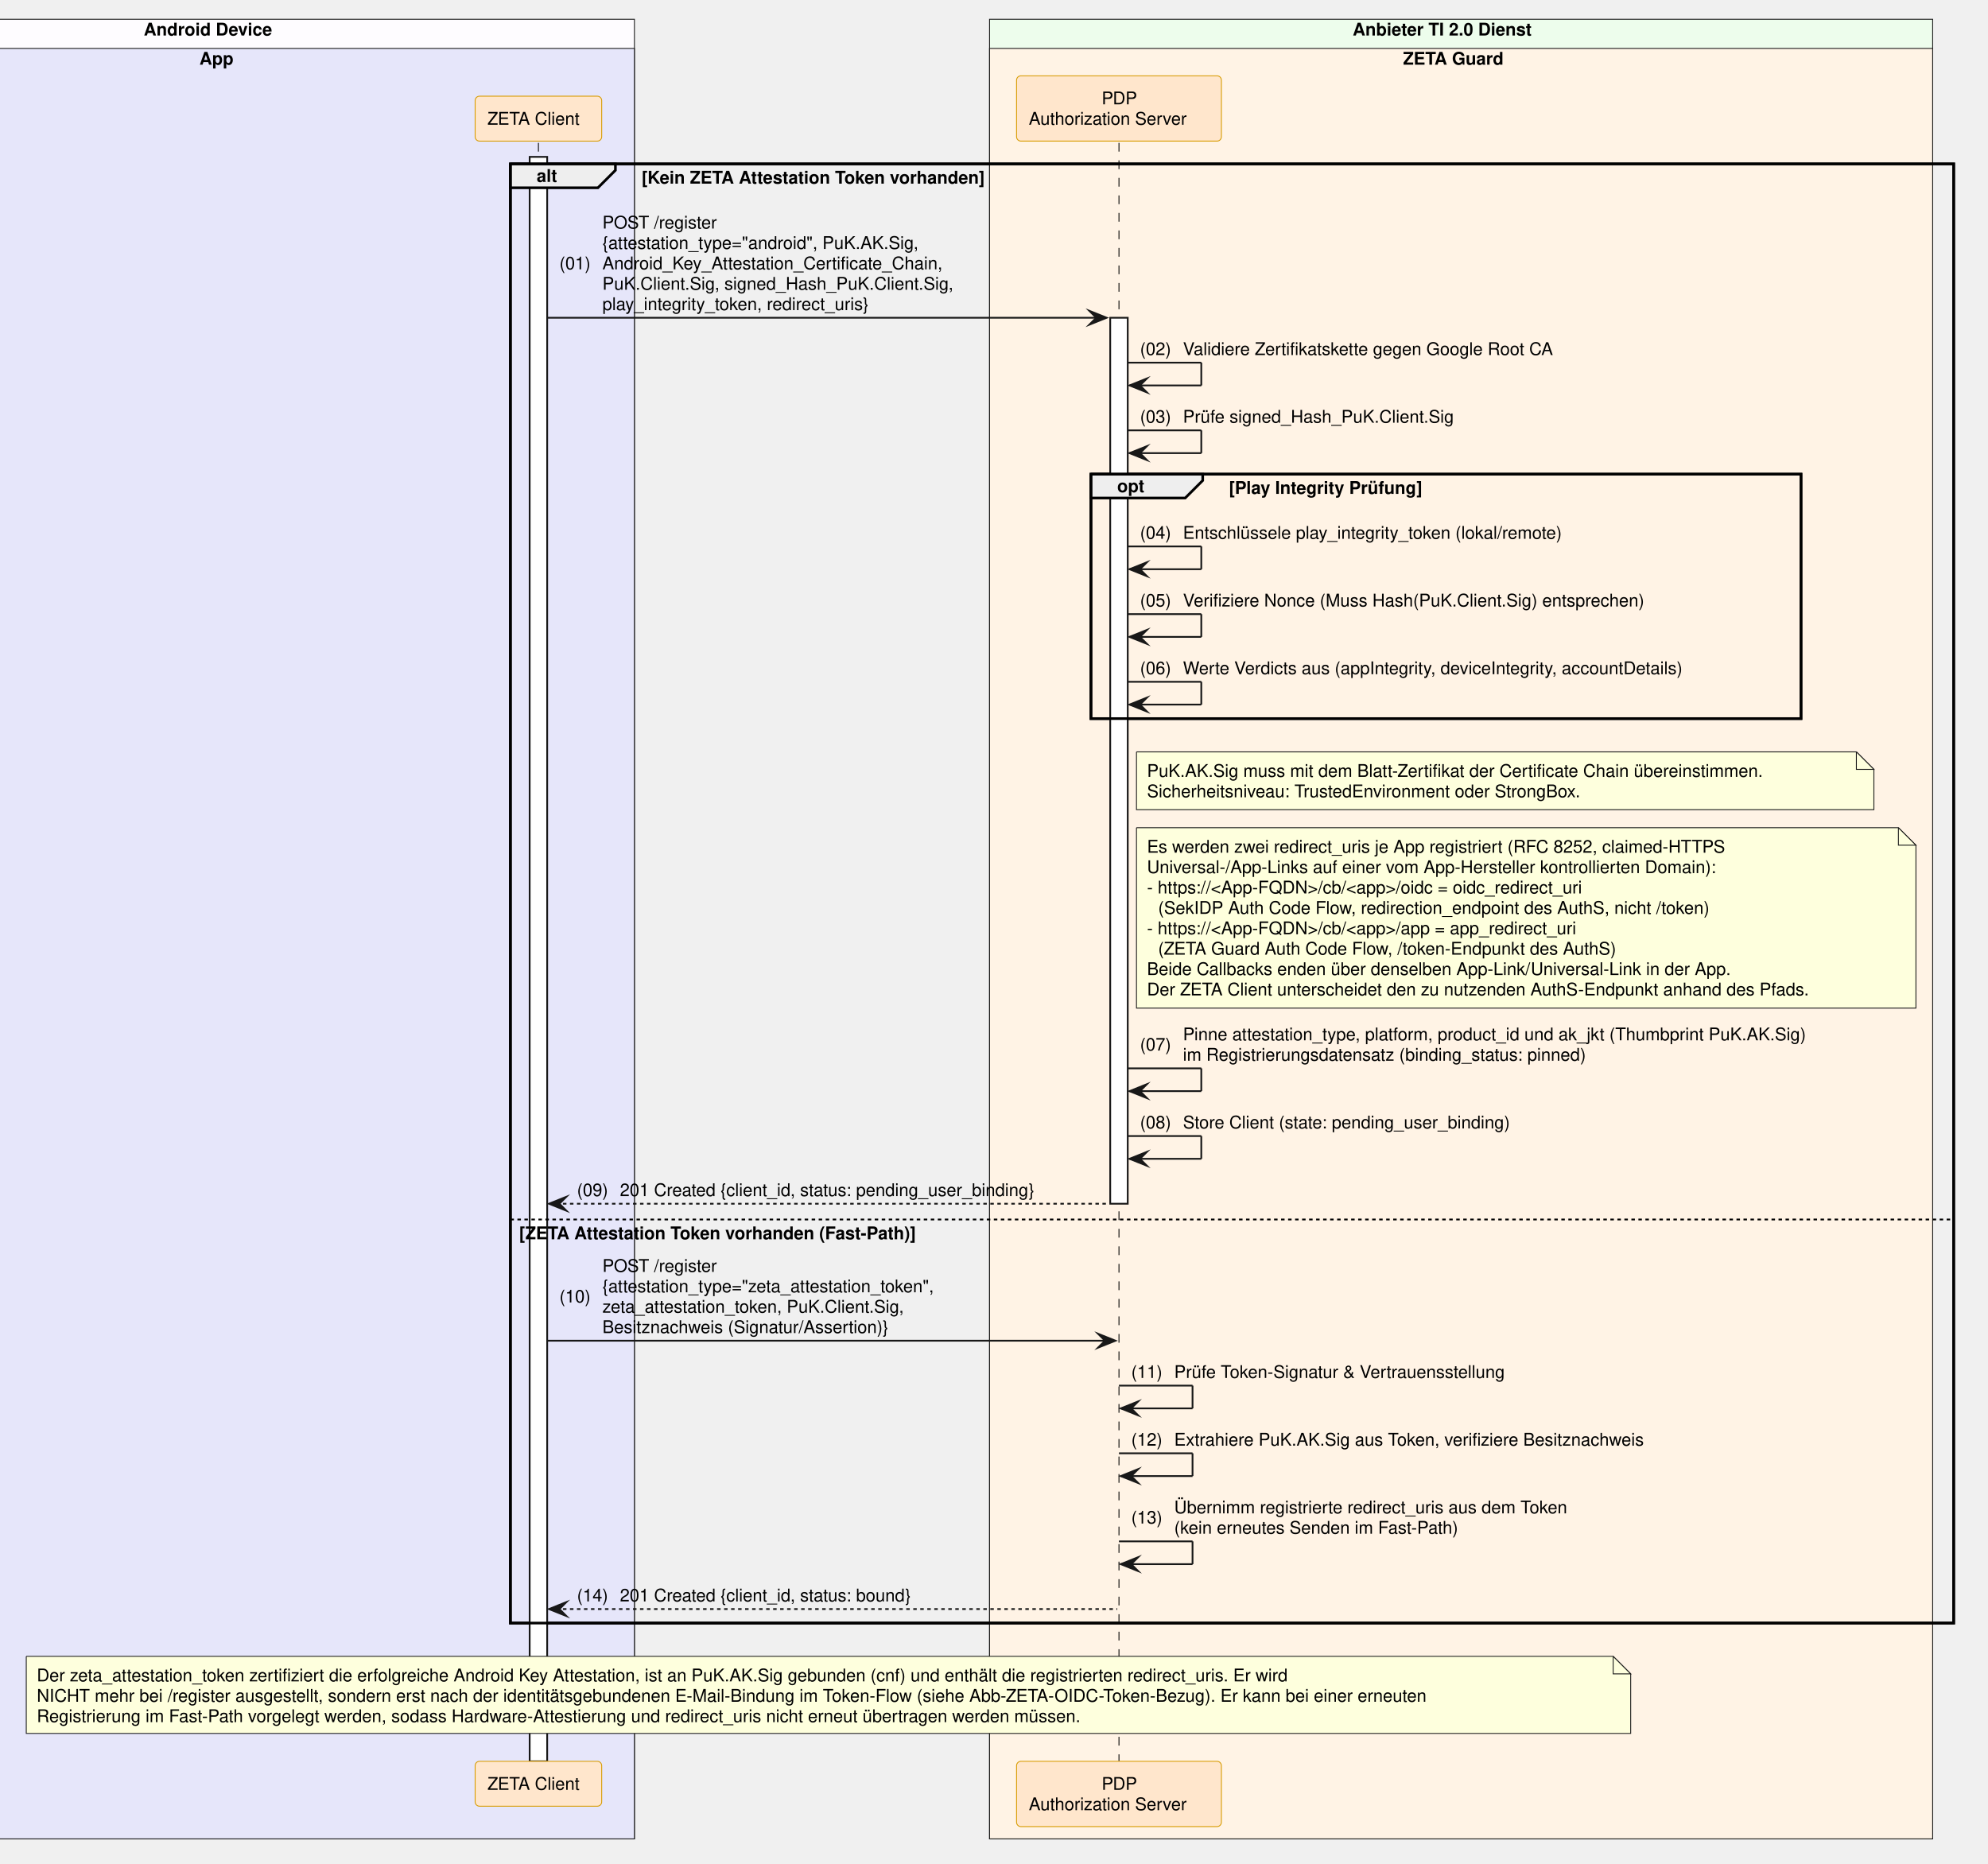
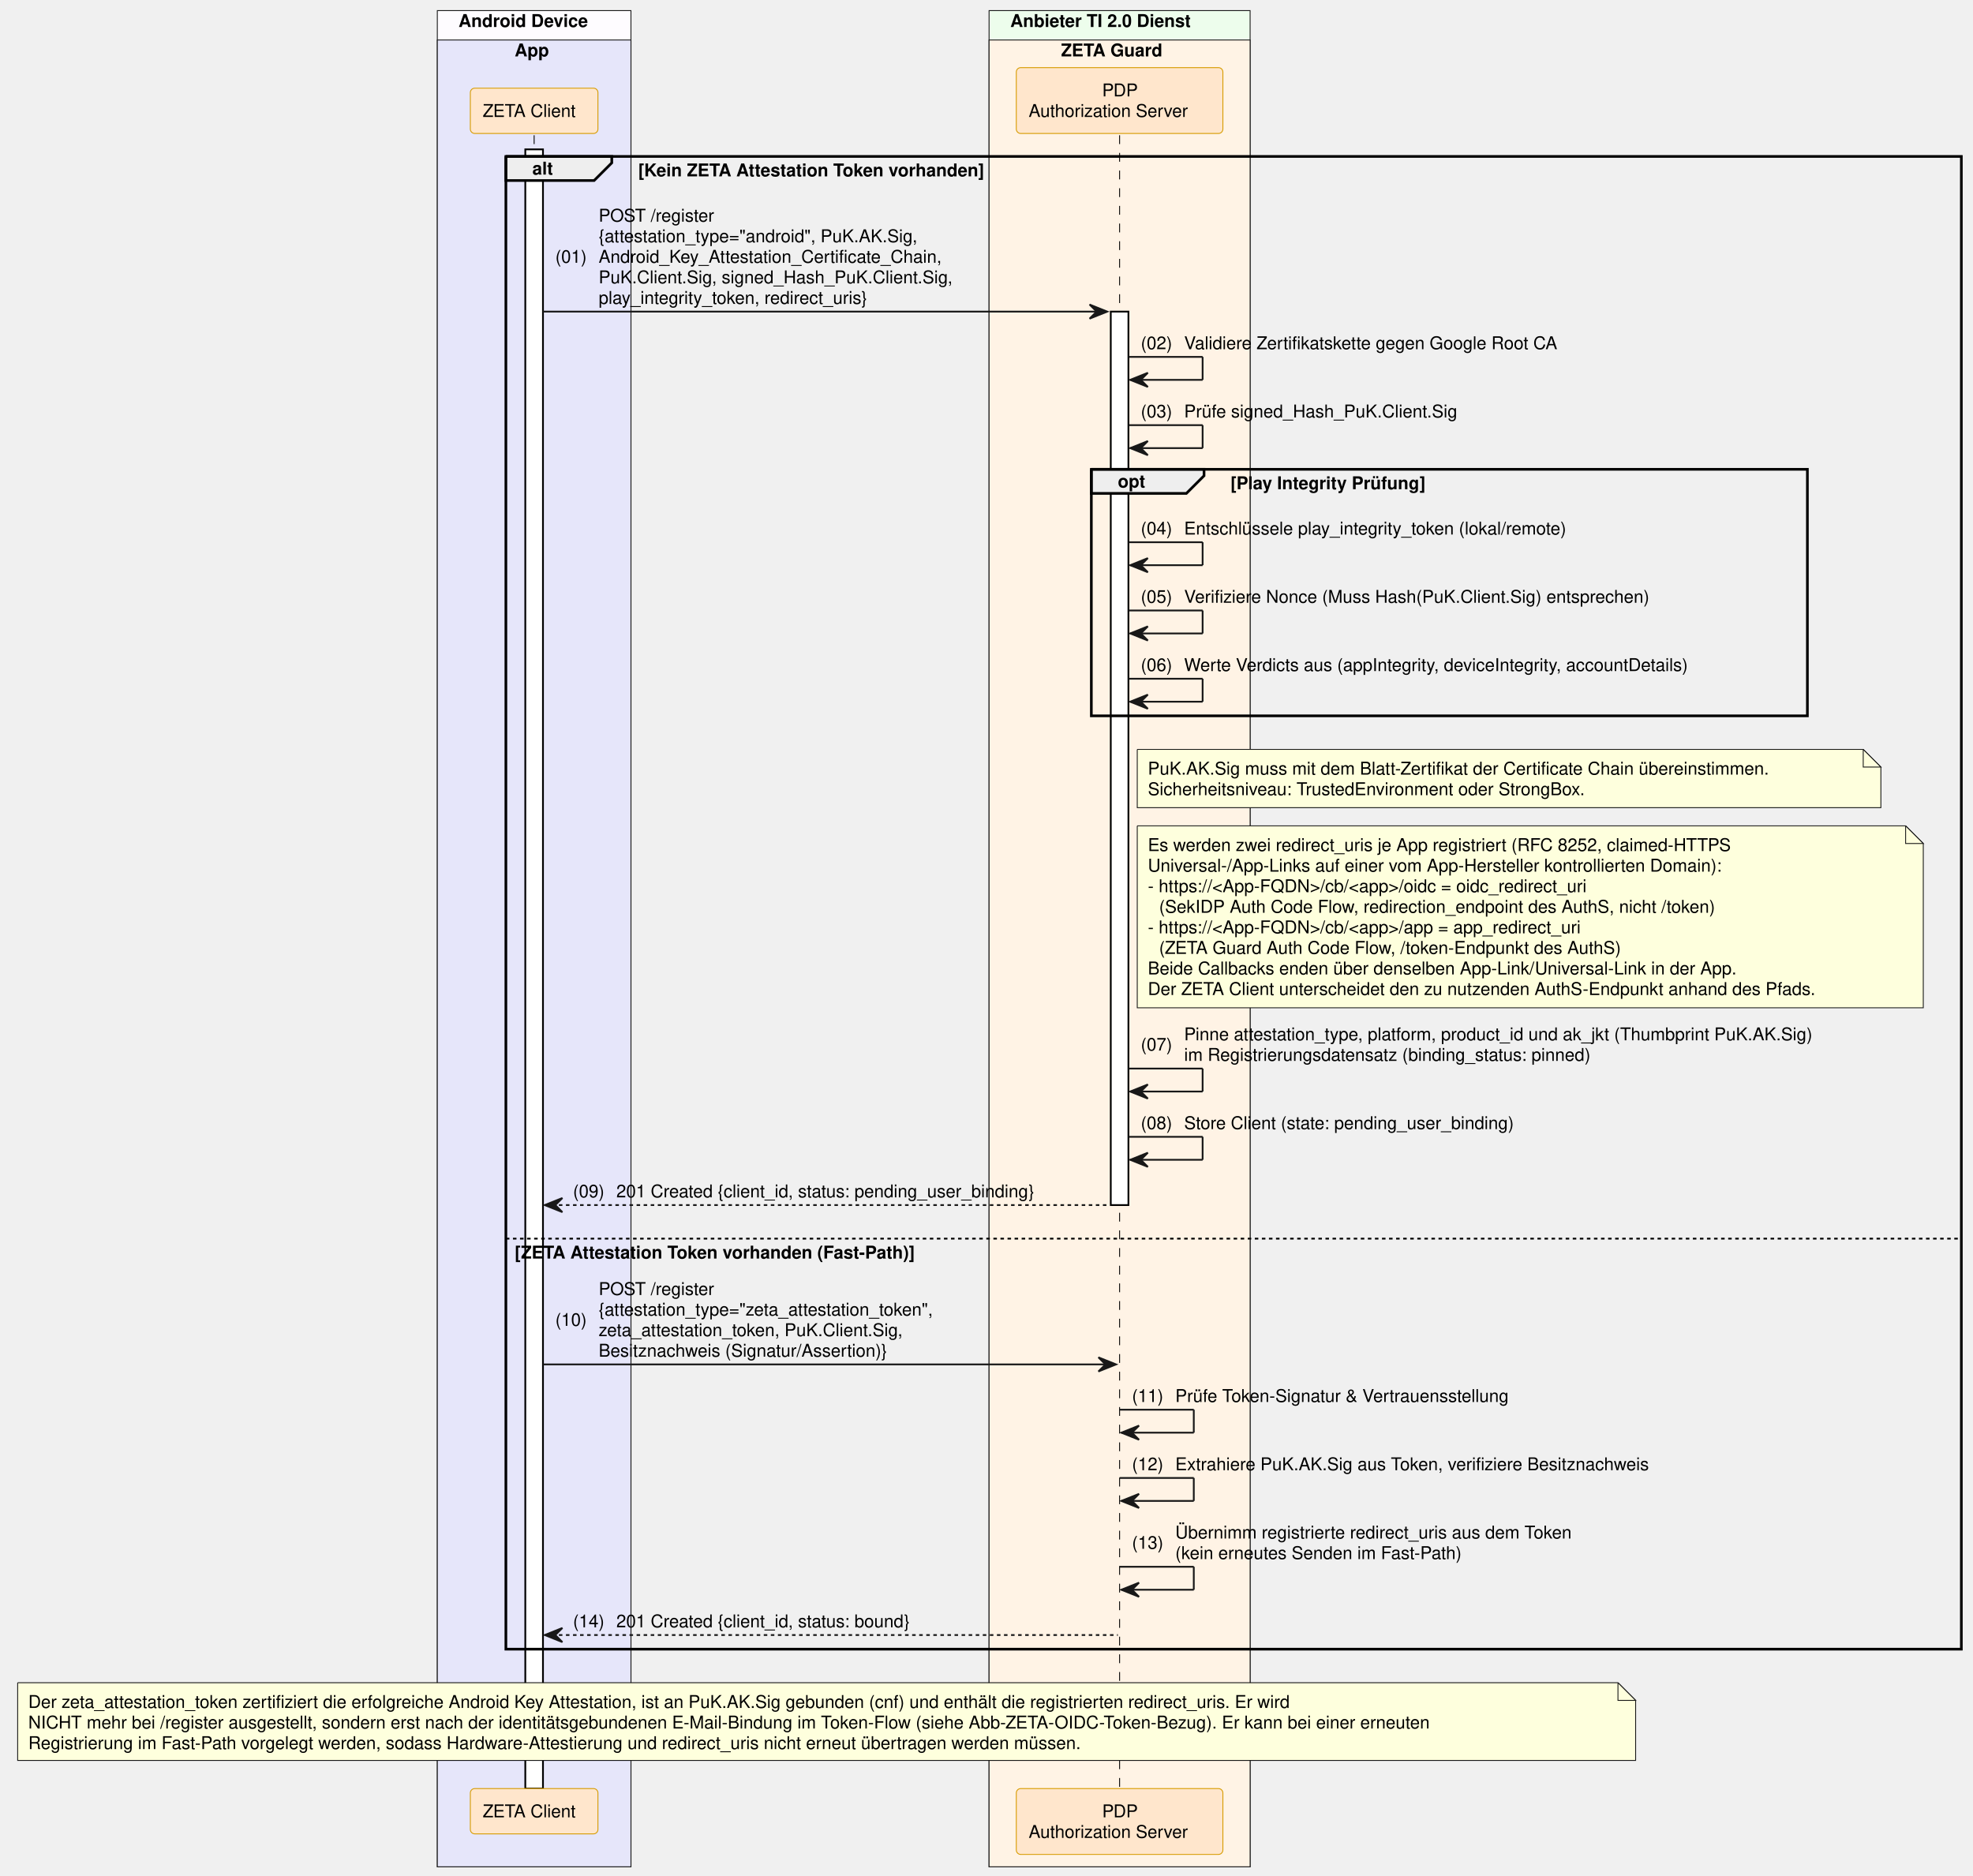
- <svg xmlns="http://www.w3.org/2000/svg" version="1.1" data-diagram-type="SEQUENCE" style="width:1135px;height:1064px;background:#FFFFFF;" width="1135px" height="1064px" viewBox="0 0 1135 1064" zoomAndPan="magnify" preserveAspectRatio="none" contentStyleType="text/css">
+ <svg xmlns="http://www.w3.org/2000/svg" contentStyleType="text/css" data-diagram-type="SEQUENCE" height="1062px" preserveAspectRatio="none" style="width:1117px;height:1062px;background:#FFFFFF;" version="1.1" viewBox="0 0 1117 1062" width="1117px" zoomAndPan="magnify">
  <defs />
-   <g font-family="sans-serif">
-     <rect x="-112.427" y="11" width="474.638" height="1038.828" fill="#FEFCFF" style="stroke:#181818;stroke-width:0.5;" />
-     <text x="82.079" y="20.282" fill="#000" font-size="10" font-weight="700" font-family="Helvetica">Android Device</text>
-     <rect x="-112.427" y="27.641" width="474.638" height="1022.188" fill="#E6E6FA" style="stroke:#181818;stroke-width:0.5;" />
-     <text x="113.864" y="36.923" fill="#000" font-size="10" font-weight="700" font-family="Helvetica">App</text>
-     <rect x="564.958" y="11" width="538.443" height="1038.828" fill="#EDFDEC" style="stroke:#181818;stroke-width:0.5;" />
-     <text x="772.288" y="20.282" fill="#000" font-size="10" font-weight="700" font-family="Helvetica">Anbieter TI 2.0 Dienst</text>
-     <rect x="564.958" y="27.641" width="538.443" height="1022.188" fill="#FFF3E5" style="stroke:#181818;stroke-width:0.5;" />
-     <text x="801.035" y="36.923" fill="#000" font-size="10" font-weight="700" font-family="Helvetica">ZETA Guard</text>
-     <rect x="291.398" y="93.563" width="824.003" height="833.063" fill="none" style="stroke:#000;stroke-width:1.5;" />
-     <rect x="622.851" y="270.688" width="405.391" height="139.563" fill="none" style="stroke:#000;stroke-width:1.5;" />
+   <g>
+     <rect fill="#FEFCFF" height="1050.828" style="stroke:#181818;stroke-width:0.5;" width="109.625" x="247.586" y="6" />
+     <text fill="#000000" font-family="Helvetica" font-size="10" font-weight="bold" x="259.586" y="15.282">Android Device</text>
+     <rect fill="#E6E6FA" height="1034.188" style="stroke:#181818;stroke-width:0.5;" width="109.625" x="247.586" y="22.641" />
+     <text fill="#000000" font-family="Helvetica" font-size="10" font-weight="bold" x="291.371" y="31.923">App</text>
+     <rect fill="#EDFDEC" height="1050.828" style="stroke:#181818;stroke-width:0.5;" width="147.784" x="559.958" y="6" />
+     <text fill="#000000" font-family="Helvetica" font-size="10" font-weight="bold" x="571.958" y="15.282">Anbieter TI 2.0 Dienst</text>
+     <rect fill="#FFF3E5" height="1034.188" style="stroke:#181818;stroke-width:0.5;" width="147.784" x="559.958" y="22.641" />
+     <text fill="#000000" font-family="Helvetica" font-size="10" font-weight="bold" x="600.706" y="31.923">ZETA Guard</text>
    <g>
-       <rect x="303.898" y="81.563" width="8" height="923.984" fill="#000" fill-opacity="0" />
-       <line x1="307.398" y1="81.563" x2="307.398" y2="1005.547" style="stroke:#000;stroke-width:0.5;stroke-dasharray:5,5;" />
+       <rect fill="#000000" fill-opacity="0" height="935.984" width="8" x="298.898" y="76.562" />
+       <line style="stroke:#000000;stroke-width:0.5;stroke-dasharray:5.0,5.0;" x1="302.398" x2="302.398" y1="76.562" y2="1012.547" />
    </g>
    <g>
-       <rect x="302.398" y="89.563" width="10" height="915.984" fill="#FFF" style="stroke:#181818;stroke-width:1;" />
+       <rect fill="#FFFFFF" height="927.984" style="stroke:#000000;stroke-width:1;" width="10" x="297.398" y="84.562" />
    </g>
    <g>
-       <rect x="635.351" y="81.563" width="8" height="923.984" fill="#000" fill-opacity="0" />
-       <line x1="638.851" y1="81.563" x2="638.851" y2="1005.547" style="stroke:#000;stroke-width:0.5;stroke-dasharray:5,5;" />
+       <rect fill="#000000" fill-opacity="0" height="935.984" width="8" x="630.351" y="76.562" />
+       <line style="stroke:#000000;stroke-width:0.5;stroke-dasharray:5.0,5.0;" x1="633.851" x2="633.851" y1="76.562" y2="1012.547" />
    </g>
    <g>
-       <rect x="633.851" y="181.406" width="10" height="505.813" fill="#FFF" style="stroke:#181818;stroke-width:1;" />
+       <rect fill="#FFFFFF" height="505.812" style="stroke:#000000;stroke-width:1;" width="10" x="628.851" y="176.406" />
    </g>
-     <rect x="271.275" y="54.922" width="72.247" height="25.641" fill="#FFE6CC" style="stroke:#D79B00;stroke-width:0.5;" rx="2.5" ry="2.5" />
-     <text x="278.275" y="71.204" fill="#000" font-size="10" font-family="Helvetica">ZETA Client</text>
-     <rect x="580.376" y="43.281" width="116.949" height="37.281" fill="#FFE6CC" style="stroke:#D79B00;stroke-width:0.5;" rx="2.5" ry="2.5" />
-     <text x="628.97" y="59.563" fill="#000" font-size="10" font-family="Helvetica">PDP</text>
-     <text x="587.376" y="71.204" fill="#000" font-size="10" font-family="Helvetica">Authorization Server</text>
-     <rect x="271.275" y="1005.547" width="72.247" height="25.641" fill="#FFE6CC" style="stroke:#D79B00;stroke-width:0.5;" rx="2.5" ry="2.5" />
-     <text x="278.275" y="1021.829" fill="#000" font-size="10" font-family="Helvetica">ZETA Client</text>
-     <rect x="580.376" y="1005.547" width="116.949" height="37.281" fill="#FFE6CC" style="stroke:#D79B00;stroke-width:0.5;" rx="2.5" ry="2.5" />
-     <text x="628.97" y="1021.829" fill="#000" font-size="10" font-family="Helvetica">PDP</text>
-     <text x="587.376" y="1033.47" fill="#000" font-size="10" font-family="Helvetica">Authorization Server</text>
-     <path d="M291.398,93.563 L351.354,93.563 L351.354,97.203 L341.354,107.203 L291.398,107.203 L291.398,93.563" style="stroke:#000;stroke-width:1.5;" fill="#EEE" />
-     <rect x="291.398" y="93.563" width="824.003" height="833.063" fill="none" style="stroke:#000;stroke-width:1.5;" />
-     <text x="306.398" y="103.845" fill="#000" font-size="10" font-weight="700" font-family="Helvetica">alt</text>
-     <text x="366.354" y="104.845" fill="#000" font-size="10" font-weight="700" font-family="Helvetica">[Kein ZETA Attestation Token vorhanden]</text>
-     <polygon points="621.851,177.406,631.851,181.406,621.851,185.406,625.851,181.406" fill="#181818" style="stroke:#181818;stroke-width:1;stroke-linejoin:miter;stroke-miterlimit:10;" />
-     <line x1="312.398" y1="181.406" x2="627.851" y2="181.406" style="stroke:#181818;stroke-width:1;" />
-     <text x="319.398" y="153.767" fill="#000" font-size="10" font-family="Helvetica">(01)</text>
-     <text x="343.926" y="130.485" fill="#000" font-size="10" font-family="Helvetica">POST /register</text>
-     <text x="343.926" y="142.126" fill="#000" font-size="10" font-family="Helvetica">{attestation_type="android", PuK.AK.Sig,</text>
-     <text x="343.926" y="153.767" fill="#000" font-size="10" font-family="Helvetica">Android_Key_Attestation_Certificate_Chain,</text>
-     <text x="343.926" y="165.407" fill="#000" font-size="10" font-family="Helvetica">PuK.Client.Sig, signed_Hash_PuK.Client.Sig,</text>
-     <text x="343.926" y="177.048" fill="#000" font-size="10" font-family="Helvetica">play_integrity_token, redirect_uris}</text>
-     <line x1="643.851" y1="207.047" x2="685.851" y2="207.047" style="stroke:#181818;stroke-width:1;" />
-     <line x1="685.851" y1="207.047" x2="685.851" y2="220.047" style="stroke:#181818;stroke-width:1;" />
-     <line x1="644.851" y1="220.047" x2="685.851" y2="220.047" style="stroke:#181818;stroke-width:1;" />
-     <polygon points="654.851,216.047,644.851,220.047,654.851,224.047,650.851,220.047" fill="#181818" style="stroke:#181818;stroke-width:1;stroke-linejoin:miter;stroke-miterlimit:10;" />
-     <text x="650.851" y="202.688" fill="#000" font-size="10" font-family="Helvetica">(02)</text>
-     <text x="675.378" y="202.688" fill="#000" font-size="10" font-family="Helvetica">Validiere Zertifikatskette gegen Google Root CA</text>
-     <line x1="643.851" y1="245.688" x2="685.851" y2="245.688" style="stroke:#181818;stroke-width:1;" />
-     <line x1="685.851" y1="245.688" x2="685.851" y2="258.688" style="stroke:#181818;stroke-width:1;" />
-     <line x1="644.851" y1="258.688" x2="685.851" y2="258.688" style="stroke:#181818;stroke-width:1;" />
-     <polygon points="654.851,254.688,644.851,258.688,654.851,262.688,650.851,258.688" fill="#181818" style="stroke:#181818;stroke-width:1;stroke-linejoin:miter;stroke-miterlimit:10;" />
-     <text x="650.851" y="241.329" fill="#000" font-size="10" font-family="Helvetica">(03)</text>
-     <text x="675.378" y="241.329" fill="#000" font-size="10" font-family="Helvetica">Prüfe signed_Hash_PuK.Client.Sig</text>
-     <path d="M622.851,270.688 L686.659,270.688 L686.659,274.328 L676.659,284.328 L622.851,284.328 L622.851,270.688" style="stroke:#000;stroke-width:1.5;" fill="#EEE" />
-     <rect x="622.851" y="270.688" width="405.391" height="139.563" fill="none" style="stroke:#000;stroke-width:1.5;" />
-     <text x="637.851" y="280.97" fill="#000" font-size="10" font-weight="700" font-family="Helvetica">opt</text>
-     <text x="701.659" y="281.97" fill="#000" font-size="10" font-weight="700" font-family="Helvetica">[Play Integrity Prüfung]</text>
-     <line x1="643.851" y1="311.969" x2="685.851" y2="311.969" style="stroke:#181818;stroke-width:1;" />
-     <line x1="685.851" y1="311.969" x2="685.851" y2="324.969" style="stroke:#181818;stroke-width:1;" />
-     <line x1="644.851" y1="324.969" x2="685.851" y2="324.969" style="stroke:#181818;stroke-width:1;" />
-     <polygon points="654.851,320.969,644.851,324.969,654.851,328.969,650.851,324.969" fill="#181818" style="stroke:#181818;stroke-width:1;stroke-linejoin:miter;stroke-miterlimit:10;" />
-     <text x="650.851" y="307.61" fill="#000" font-size="10" font-family="Helvetica">(04)</text>
-     <text x="675.378" y="307.61" fill="#000" font-size="10" font-family="Helvetica">Entschlüssele play_integrity_token (lokal/remote)</text>
-     <line x1="643.851" y1="350.609" x2="685.851" y2="350.609" style="stroke:#181818;stroke-width:1;" />
-     <line x1="685.851" y1="350.609" x2="685.851" y2="363.609" style="stroke:#181818;stroke-width:1;" />
-     <line x1="644.851" y1="363.609" x2="685.851" y2="363.609" style="stroke:#181818;stroke-width:1;" />
-     <polygon points="654.851,359.609,644.851,363.609,654.851,367.609,650.851,363.609" fill="#181818" style="stroke:#181818;stroke-width:1;stroke-linejoin:miter;stroke-miterlimit:10;" />
-     <text x="650.851" y="346.251" fill="#000" font-size="10" font-family="Helvetica">(05)</text>
-     <text x="675.378" y="346.251" fill="#000" font-size="10" font-family="Helvetica">Verifiziere Nonce (Muss Hash(PuK.Client.Sig) entsprechen)</text>
-     <line x1="643.851" y1="389.25" x2="685.851" y2="389.25" style="stroke:#181818;stroke-width:1;" />
-     <line x1="685.851" y1="389.25" x2="685.851" y2="402.25" style="stroke:#181818;stroke-width:1;" />
-     <line x1="644.851" y1="402.25" x2="685.851" y2="402.25" style="stroke:#181818;stroke-width:1;" />
-     <polygon points="654.851,398.25,644.851,402.25,654.851,406.25,650.851,402.25" fill="#181818" style="stroke:#181818;stroke-width:1;stroke-linejoin:miter;stroke-miterlimit:10;" />
-     <text x="650.851" y="384.892" fill="#000" font-size="10" font-family="Helvetica">(06)</text>
-     <text x="675.378" y="384.892" fill="#000" font-size="10" font-family="Helvetica">Werte Verdicts aus (appIntegrity, deviceIntegrity, accountDetails)</text>
-     <path d="M648.851,429.25 L648.851,462.25 L1069.851,462.25 L1069.851,439.25 L1059.851,429.25 L648.851,429.25" style="stroke:#181818;stroke-width:0.5;" fill="#FEFFDD" />
-     <path d="M1059.851,429.25 L1059.851,439.25 L1069.851,439.25 L1059.851,429.25" style="stroke:#181818;stroke-width:0.5;" fill="#FEFFDD" />
-     <text x="654.851" y="443.532" fill="#000" font-size="10" font-family="Helvetica">PuK.AK.Sig muss mit dem Blatt-Zertifikat der Certificate Chain übereinstimmen.</text>
-     <text x="654.851" y="455.173" fill="#000" font-size="10" font-family="Helvetica">Sicherheitsniveau: TrustedEnvironment oder StrongBox.</text>
-     <path d="M648.851,472.531 L648.851,575.531 L1093.851,575.531 L1093.851,482.531 L1083.851,472.531 L648.851,472.531" style="stroke:#181818;stroke-width:0.5;" fill="#FEFFDD" />
-     <path d="M1083.851,472.531 L1083.851,482.531 L1093.851,482.531 L1083.851,472.531" style="stroke:#181818;stroke-width:0.5;" fill="#FEFFDD" />
-     <text x="654.851" y="486.813" fill="#000" font-size="10" font-family="Helvetica">Es werden zwei redirect_uris je App registriert (RFC 8252, claimed-HTTPS</text>
-     <text x="654.851" y="498.454" fill="#000" font-size="10" font-family="Helvetica">Universal-/App-Links auf einer vom App-Hersteller kontrollierten Domain):</text>
-     <text x="654.851" y="510.095" fill="#000" font-size="10" font-family="Helvetica">- https://&lt;App-FQDN&gt;/cb/&lt;app&gt;/oidc = oidc_redirect_uri</text>
-     <text x="661.208" y="521.735" fill="#000" font-size="10" font-family="Helvetica">(SekIDP Auth Code Flow, redirection_endpoint des AuthS, nicht /token)</text>
-     <text x="654.851" y="533.376" fill="#000" font-size="10" font-family="Helvetica">- https://&lt;App-FQDN&gt;/cb/&lt;app&gt;/app = app_redirect_uri</text>
-     <text x="661.208" y="545.017" fill="#000" font-size="10" font-family="Helvetica">(ZETA Guard Auth Code Flow, /token-Endpunkt des AuthS)</text>
-     <text x="654.851" y="556.657" fill="#000" font-size="10" font-family="Helvetica">Beide Callbacks enden über denselben App-Link/Universal-Link in der App.</text>
-     <text x="654.851" y="568.298" fill="#000" font-size="10" font-family="Helvetica">Der ZETA Client unterscheidet den zu nutzenden AuthS-Endpunkt anhand des Pfads.</text>
-     <line x1="643.851" y1="609.938" x2="685.851" y2="609.938" style="stroke:#181818;stroke-width:1;" />
-     <line x1="685.851" y1="609.938" x2="685.851" y2="622.938" style="stroke:#181818;stroke-width:1;" />
-     <line x1="644.851" y1="622.938" x2="685.851" y2="622.938" style="stroke:#181818;stroke-width:1;" />
-     <polygon points="654.851,618.938,644.851,622.938,654.851,626.938,650.851,622.938" fill="#181818" style="stroke:#181818;stroke-width:1;stroke-linejoin:miter;stroke-miterlimit:10;" />
-     <text x="650.851" y="599.759" fill="#000" font-size="10" font-family="Helvetica">(07)</text>
-     <text x="675.378" y="593.938" fill="#000" font-size="10" font-family="Helvetica">Pinne attestation_type, platform, product_id und ak_jkt (Thumbprint PuK.AK.Sig)</text>
-     <text x="675.378" y="605.579" fill="#000" font-size="10" font-family="Helvetica">im Registrierungsdatensatz (binding_status: pinned)</text>
-     <line x1="643.851" y1="648.578" x2="685.851" y2="648.578" style="stroke:#181818;stroke-width:1;" />
-     <line x1="685.851" y1="648.578" x2="685.851" y2="661.578" style="stroke:#181818;stroke-width:1;" />
-     <line x1="644.851" y1="661.578" x2="685.851" y2="661.578" style="stroke:#181818;stroke-width:1;" />
-     <polygon points="654.851,657.578,644.851,661.578,654.851,665.578,650.851,661.578" fill="#181818" style="stroke:#181818;stroke-width:1;stroke-linejoin:miter;stroke-miterlimit:10;" />
-     <text x="650.851" y="644.22" fill="#000" font-size="10" font-family="Helvetica">(08)</text>
-     <text x="675.378" y="644.22" fill="#000" font-size="10" font-family="Helvetica">Store Client (state: pending_user_binding)</text>
-     <polygon points="323.398,683.219,313.398,687.219,323.398,691.219,319.398,687.219" fill="#181818" style="stroke:#181818;stroke-width:1;stroke-linejoin:miter;stroke-miterlimit:10;" />
-     <line x1="317.398" y1="687.219" x2="632.851" y2="687.219" style="stroke:#181818;stroke-width:1;stroke-dasharray:2,2;" />
-     <text x="329.398" y="682.86" fill="#000" font-size="10" font-family="Helvetica">(09)</text>
-     <text x="353.926" y="682.86" fill="#000" font-size="10" font-family="Helvetica">201 Created {client_id, status: pending_user_binding}</text>
-     <line x1="291.398" y1="696.219" x2="1115.401" y2="696.219" style="stroke:#000;stroke-width:1;stroke-dasharray:2,2;" />
-     <text x="296.398" y="707.501" fill="#000" font-size="10" font-weight="700" font-family="Helvetica">[ZETA Attestation Token vorhanden (Fast-Path)]</text>
-     <polygon points="626.851,761.422,636.851,765.422,626.851,769.422,630.851,765.422" fill="#181818" style="stroke:#181818;stroke-width:1;stroke-linejoin:miter;stroke-miterlimit:10;" />
-     <line x1="312.398" y1="765.422" x2="632.851" y2="765.422" style="stroke:#181818;stroke-width:1;" />
-     <text x="319.398" y="743.603" fill="#000" font-size="10" font-family="Helvetica">(10)</text>
-     <text x="343.926" y="726.142" fill="#000" font-size="10" font-family="Helvetica">POST /register</text>
-     <text x="343.926" y="737.782" fill="#000" font-size="10" font-family="Helvetica">{attestation_type="zeta_attestation_token",</text>
-     <text x="343.926" y="749.423" fill="#000" font-size="10" font-family="Helvetica">zeta_attestation_token, PuK.Client.Sig,</text>
-     <text x="343.926" y="761.063" fill="#000" font-size="10" font-family="Helvetica">Besitznachweis (Signatur/Assertion)}</text>
-     <line x1="638.851" y1="791.063" x2="680.851" y2="791.063" style="stroke:#181818;stroke-width:1;" />
-     <line x1="680.851" y1="791.063" x2="680.851" y2="804.063" style="stroke:#181818;stroke-width:1;" />
-     <line x1="639.851" y1="804.063" x2="680.851" y2="804.063" style="stroke:#181818;stroke-width:1;" />
-     <polygon points="649.851,800.063,639.851,804.063,649.851,808.063,645.851,804.063" fill="#181818" style="stroke:#181818;stroke-width:1;stroke-linejoin:miter;stroke-miterlimit:10;" />
-     <text x="645.851" y="786.704" fill="#000" font-size="10" font-family="Helvetica">(11)</text>
-     <text x="670.378" y="786.704" fill="#000" font-size="10" font-family="Helvetica">Prüfe Token-Signatur &amp; Vertrauensstellung</text>
-     <line x1="638.851" y1="829.703" x2="680.851" y2="829.703" style="stroke:#181818;stroke-width:1;" />
-     <line x1="680.851" y1="829.703" x2="680.851" y2="842.703" style="stroke:#181818;stroke-width:1;" />
-     <line x1="639.851" y1="842.703" x2="680.851" y2="842.703" style="stroke:#181818;stroke-width:1;" />
-     <polygon points="649.851,838.703,639.851,842.703,649.851,846.703,645.851,842.703" fill="#181818" style="stroke:#181818;stroke-width:1;stroke-linejoin:miter;stroke-miterlimit:10;" />
-     <text x="645.851" y="825.345" fill="#000" font-size="10" font-family="Helvetica">(12)</text>
-     <text x="670.378" y="825.345" fill="#000" font-size="10" font-family="Helvetica">Extrahiere PuK.AK.Sig aus Token, verifiziere Besitznachweis</text>
-     <line x1="638.851" y1="879.984" x2="680.851" y2="879.984" style="stroke:#181818;stroke-width:1;" />
-     <line x1="680.851" y1="879.984" x2="680.851" y2="892.984" style="stroke:#181818;stroke-width:1;" />
-     <line x1="639.851" y1="892.984" x2="680.851" y2="892.984" style="stroke:#181818;stroke-width:1;" />
-     <polygon points="649.851,888.984,639.851,892.984,649.851,896.984,645.851,892.984" fill="#181818" style="stroke:#181818;stroke-width:1;stroke-linejoin:miter;stroke-miterlimit:10;" />
-     <text x="645.851" y="869.806" fill="#000" font-size="10" font-family="Helvetica">(13)</text>
-     <text x="670.378" y="863.985" fill="#000" font-size="10" font-family="Helvetica">Übernimm registrierte redirect_uris aus dem Token</text>
-     <text x="670.378" y="875.626" fill="#000" font-size="10" font-family="Helvetica">(kein erneutes Senden im Fast-Path)</text>
-     <polygon points="323.398,914.625,313.398,918.625,323.398,922.625,319.398,918.625" fill="#181818" style="stroke:#181818;stroke-width:1;stroke-linejoin:miter;stroke-miterlimit:10;" />
-     <line x1="317.398" y1="918.625" x2="637.851" y2="918.625" style="stroke:#181818;stroke-width:1;stroke-dasharray:2,2;" />
-     <text x="329.398" y="914.267" fill="#000" font-size="10" font-family="Helvetica">(14)</text>
-     <text x="353.926" y="914.267" fill="#000" font-size="10" font-family="Helvetica">201 Created {client_id, status: bound}</text>
-     <path d="M15,945.625 L15,989.625 L931,989.625 L931,955.625 L921,945.625 L15,945.625" style="stroke:#181818;stroke-width:0.5;" fill="#FEFFDD" />
-     <path d="M921,945.625 L921,955.625 L931,955.625 L921,945.625" style="stroke:#181818;stroke-width:0.5;" fill="#FEFFDD" />
-     <text x="21" y="959.907" fill="#000" font-size="10" font-family="Helvetica">Der zeta_attestation_token zertifiziert die erfolgreiche Android Key Attestation, ist an PuK.AK.Sig gebunden (cnf) und enthält die registrierten redirect_uris. Er wird</text>
-     <text x="21" y="971.548" fill="#000" font-size="10" font-family="Helvetica">NICHT mehr bei /register ausgestellt, sondern erst nach der identitätsgebundenen E-Mail-Bindung im Token-Flow (siehe Abb-ZETA-OIDC-Token-Bezug). Er kann bei einer erneuten</text>
-     <text x="21" y="983.188" fill="#000" font-size="10" font-family="Helvetica">Registrierung im Fast-Path vorgelegt werden, sodass Hardware-Attestierung und redirect_uris nicht erneut übertragen werden müssen.</text>
+     <rect fill="#FFE6CC" height="25.641" rx="2.5" ry="2.5" style="stroke:#D79B00;stroke-width:0.5;" width="72.247" x="266.275" y="49.922" />
+     <text fill="#000000" font-family="Helvetica" font-size="10" x="273.275" y="66.204">ZETA Client</text>
+     <rect fill="#FFE6CC" height="37.281" rx="2.5" ry="2.5" style="stroke:#D79B00;stroke-width:0.5;" width="116.949" x="575.376" y="38.281" />
+     <text fill="#000000" font-family="Helvetica" font-size="10" x="623.97" y="54.563">PDP</text>
+     <text fill="#000000" font-family="Helvetica" font-size="10" x="582.376" y="66.204">Authorization Server</text>
+     <rect fill="#FFE6CC" height="25.641" rx="2.5" ry="2.5" style="stroke:#D79B00;stroke-width:0.5;" width="72.247" x="266.275" y="1012.547" />
+     <text fill="#000000" font-family="Helvetica" font-size="10" x="273.275" y="1028.829">ZETA Client</text>
+     <rect fill="#FFE6CC" height="37.281" rx="2.5" ry="2.5" style="stroke:#D79B00;stroke-width:0.5;" width="116.949" x="575.376" y="1012.547" />
+     <text fill="#000000" font-family="Helvetica" font-size="10" x="623.97" y="1028.829">PDP</text>
+     <text fill="#000000" font-family="Helvetica" font-size="10" x="582.376" y="1040.47">Authorization Server</text>
+     <path d="M286.398,88.562 L346.354,88.562 L346.354,92.203 L336.354,102.203 L286.398,102.203 L286.398,88.562" fill="#EEEEEE" style="stroke:#000000;stroke-width:1.5;" />
+     <rect fill="none" height="845.062" style="stroke:#000000;stroke-width:1.5;" width="824.003" x="286.398" y="88.562" />
+     <text fill="#000000" font-family="Helvetica" font-size="10" font-weight="bold" x="301.398" y="98.845">alt</text>
+     <text fill="#000000" font-family="Helvetica" font-size="10" font-weight="bold" x="361.354" y="99.845">[Kein ZETA Attestation Token vorhanden]</text>
+     <line style="stroke:#000000;stroke-width:1;stroke-dasharray:2.0,2.0;" x1="286.398" x2="1110.401" y1="701.219" y2="701.219" />
+     <text fill="#000000" font-family="Helvetica" font-size="10" font-weight="bold" x="291.398" y="712.501">[ZETA Attestation Token vorhanden (Fast-Path)]</text>
+     <polygon fill="#181818" points="616.851,172.406,626.851,176.406,616.851,180.406,620.851,176.406" style="stroke:#181818;stroke-width:1;" />
+     <line style="stroke:#181818;stroke-width:1;" x1="307.398" x2="622.851" y1="176.406" y2="176.406" />
+     <text fill="#000000" font-family="Helvetica" font-size="10" x="314.398" y="148.767">(01)</text>
+     <text fill="#000000" font-family="Helvetica" font-size="10" x="338.926" y="125.485">POST /register</text>
+     <text fill="#000000" font-family="Helvetica" font-size="10" x="338.926" y="137.126">{attestation_type="android", PuK.AK.Sig,</text>
+     <text fill="#000000" font-family="Helvetica" font-size="10" x="338.926" y="148.767">Android_Key_Attestation_Certificate_Chain,</text>
+     <text fill="#000000" font-family="Helvetica" font-size="10" x="338.926" y="160.407">PuK.Client.Sig, signed_Hash_PuK.Client.Sig,</text>
+     <text fill="#000000" font-family="Helvetica" font-size="10" x="338.926" y="172.048">play_integrity_token, redirect_uris}</text>
+     <line style="stroke:#181818;stroke-width:1;" x1="638.851" x2="680.851" y1="202.047" y2="202.047" />
+     <line style="stroke:#181818;stroke-width:1;" x1="680.851" x2="680.851" y1="202.047" y2="215.047" />
+     <line style="stroke:#181818;stroke-width:1;" x1="639.851" x2="680.851" y1="215.047" y2="215.047" />
+     <polygon fill="#181818" points="649.851,211.047,639.851,215.047,649.851,219.047,645.851,215.047" style="stroke:#181818;stroke-width:1;" />
+     <text fill="#000000" font-family="Helvetica" font-size="10" x="645.851" y="197.689">(02)</text>
+     <text fill="#000000" font-family="Helvetica" font-size="10" x="670.378" y="197.689">Validiere Zertifikatskette gegen Google Root CA</text>
+     <line style="stroke:#181818;stroke-width:1;" x1="638.851" x2="680.851" y1="240.688" y2="240.688" />
+     <line style="stroke:#181818;stroke-width:1;" x1="680.851" x2="680.851" y1="240.688" y2="253.688" />
+     <line style="stroke:#181818;stroke-width:1;" x1="639.851" x2="680.851" y1="253.688" y2="253.688" />
+     <polygon fill="#181818" points="649.851,249.688,639.851,253.688,649.851,257.688,645.851,253.688" style="stroke:#181818;stroke-width:1;" />
+     <text fill="#000000" font-family="Helvetica" font-size="10" x="645.851" y="236.329">(03)</text>
+     <text fill="#000000" font-family="Helvetica" font-size="10" x="670.378" y="236.329">Prüfe signed_Hash_PuK.Client.Sig</text>
+     <path d="M617.851,265.688 L681.659,265.688 L681.659,269.328 L671.659,279.328 L617.851,279.328 L617.851,265.688" fill="#EEEEEE" style="stroke:#000000;stroke-width:1.5;" />
+     <rect fill="none" height="139.562" style="stroke:#000000;stroke-width:1.5;" width="405.391" x="617.851" y="265.688" />
+     <text fill="#000000" font-family="Helvetica" font-size="10" font-weight="bold" x="632.851" y="275.97">opt</text>
+     <text fill="#000000" font-family="Helvetica" font-size="10" font-weight="bold" x="696.659" y="276.97">[Play Integrity Prüfung]</text>
+     <line style="stroke:#181818;stroke-width:1;" x1="638.851" x2="680.851" y1="306.969" y2="306.969" />
+     <line style="stroke:#181818;stroke-width:1;" x1="680.851" x2="680.851" y1="306.969" y2="319.969" />
+     <line style="stroke:#181818;stroke-width:1;" x1="639.851" x2="680.851" y1="319.969" y2="319.969" />
+     <polygon fill="#181818" points="649.851,315.969,639.851,319.969,649.851,323.969,645.851,319.969" style="stroke:#181818;stroke-width:1;" />
+     <text fill="#000000" font-family="Helvetica" font-size="10" x="645.851" y="302.61">(04)</text>
+     <text fill="#000000" font-family="Helvetica" font-size="10" x="670.378" y="302.61">Entschlüssele play_integrity_token (lokal/remote)</text>
+     <line style="stroke:#181818;stroke-width:1;" x1="638.851" x2="680.851" y1="345.609" y2="345.609" />
+     <line style="stroke:#181818;stroke-width:1;" x1="680.851" x2="680.851" y1="345.609" y2="358.609" />
+     <line style="stroke:#181818;stroke-width:1;" x1="639.851" x2="680.851" y1="358.609" y2="358.609" />
+     <polygon fill="#181818" points="649.851,354.609,639.851,358.609,649.851,362.609,645.851,358.609" style="stroke:#181818;stroke-width:1;" />
+     <text fill="#000000" font-family="Helvetica" font-size="10" x="645.851" y="341.251">(05)</text>
+     <text fill="#000000" font-family="Helvetica" font-size="10" x="670.378" y="341.251">Verifiziere Nonce (Muss Hash(PuK.Client.Sig) entsprechen)</text>
+     <line style="stroke:#181818;stroke-width:1;" x1="638.851" x2="680.851" y1="384.25" y2="384.25" />
+     <line style="stroke:#181818;stroke-width:1;" x1="680.851" x2="680.851" y1="384.25" y2="397.25" />
+     <line style="stroke:#181818;stroke-width:1;" x1="639.851" x2="680.851" y1="397.25" y2="397.25" />
+     <polygon fill="#181818" points="649.851,393.25,639.851,397.25,649.851,401.25,645.851,397.25" style="stroke:#181818;stroke-width:1;" />
+     <text fill="#000000" font-family="Helvetica" font-size="10" x="645.851" y="379.892">(06)</text>
+     <text fill="#000000" font-family="Helvetica" font-size="10" x="670.378" y="379.892">Werte Verdicts aus (appIntegrity, deviceIntegrity, accountDetails)</text>
+     <path d="M643.851,424.25 L643.851,457.25 L1064.851,457.25 L1064.851,434.25 L1054.851,424.25 L643.851,424.25" fill="#FEFFDD" style="stroke:#181818;stroke-width:0.5;" />
+     <path d="M1054.851,424.25 L1054.851,434.25 L1064.851,434.25 L1054.851,424.25" fill="#FEFFDD" style="stroke:#181818;stroke-width:0.5;" />
+     <text fill="#000000" font-family="Helvetica" font-size="10" x="649.851" y="438.532">PuK.AK.Sig muss mit dem Blatt-Zertifikat der Certificate Chain übereinstimmen.</text>
+     <text fill="#000000" font-family="Helvetica" font-size="10" x="649.851" y="450.173">Sicherheitsniveau: TrustedEnvironment oder StrongBox.</text>
+     <path d="M643.851,467.531 L643.851,570.531 L1088.851,570.531 L1088.851,477.531 L1078.851,467.531 L643.851,467.531" fill="#FEFFDD" style="stroke:#181818;stroke-width:0.5;" />
+     <path d="M1078.851,467.531 L1078.851,477.531 L1088.851,477.531 L1078.851,467.531" fill="#FEFFDD" style="stroke:#181818;stroke-width:0.5;" />
+     <text fill="#000000" font-family="Helvetica" font-size="10" x="649.851" y="481.813">Es werden zwei redirect_uris je App registriert (RFC 8252, claimed-HTTPS</text>
+     <text fill="#000000" font-family="Helvetica" font-size="10" x="649.851" y="493.454">Universal-/App-Links auf einer vom App-Hersteller kontrollierten Domain):</text>
+     <text fill="#000000" font-family="Helvetica" font-size="10" x="649.851" y="505.095">- https://&lt;App-FQDN&gt;/cb/&lt;app&gt;/oidc = oidc_redirect_uri</text>
+     <text fill="#000000" font-family="Helvetica" font-size="10" x="656.208" y="516.735">(SekIDP Auth Code Flow, redirection_endpoint des AuthS, nicht /token)</text>
+     <text fill="#000000" font-family="Helvetica" font-size="10" x="649.851" y="528.376">- https://&lt;App-FQDN&gt;/cb/&lt;app&gt;/app = app_redirect_uri</text>
+     <text fill="#000000" font-family="Helvetica" font-size="10" x="656.208" y="540.017">(ZETA Guard Auth Code Flow, /token-Endpunkt des AuthS)</text>
+     <text fill="#000000" font-family="Helvetica" font-size="10" x="649.851" y="551.657">Beide Callbacks enden über denselben App-Link/Universal-Link in der App.</text>
+     <text fill="#000000" font-family="Helvetica" font-size="10" x="649.851" y="563.298">Der ZETA Client unterscheidet den zu nutzenden AuthS-Endpunkt anhand des Pfads.</text>
+     <line style="stroke:#181818;stroke-width:1;" x1="638.851" x2="680.851" y1="604.938" y2="604.938" />
+     <line style="stroke:#181818;stroke-width:1;" x1="680.851" x2="680.851" y1="604.938" y2="617.938" />
+     <line style="stroke:#181818;stroke-width:1;" x1="639.851" x2="680.851" y1="617.938" y2="617.938" />
+     <polygon fill="#181818" points="649.851,613.938,639.851,617.938,649.851,621.938,645.851,617.938" style="stroke:#181818;stroke-width:1;" />
+     <text fill="#000000" font-family="Helvetica" font-size="10" x="645.851" y="594.759">(07)</text>
+     <text fill="#000000" font-family="Helvetica" font-size="10" x="670.378" y="588.938">Pinne attestation_type, platform, product_id und ak_jkt (Thumbprint PuK.AK.Sig)</text>
+     <text fill="#000000" font-family="Helvetica" font-size="10" x="670.378" y="600.579">im Registrierungsdatensatz (binding_status: pinned)</text>
+     <line style="stroke:#181818;stroke-width:1;" x1="638.851" x2="680.851" y1="643.578" y2="643.578" />
+     <line style="stroke:#181818;stroke-width:1;" x1="680.851" x2="680.851" y1="643.578" y2="656.578" />
+     <line style="stroke:#181818;stroke-width:1;" x1="639.851" x2="680.851" y1="656.578" y2="656.578" />
+     <polygon fill="#181818" points="649.851,652.578,639.851,656.578,649.851,660.578,645.851,656.578" style="stroke:#181818;stroke-width:1;" />
+     <text fill="#000000" font-family="Helvetica" font-size="10" x="645.851" y="639.22">(08)</text>
+     <text fill="#000000" font-family="Helvetica" font-size="10" x="670.378" y="639.22">Store Client (state: pending_user_binding)</text>
+     <polygon fill="#181818" points="318.398,678.219,308.398,682.219,318.398,686.219,314.398,682.219" style="stroke:#181818;stroke-width:1;" />
+     <line style="stroke:#181818;stroke-width:1;stroke-dasharray:2.0,2.0;" x1="312.398" x2="627.851" y1="682.219" y2="682.219" />
+     <text fill="#000000" font-family="Helvetica" font-size="10" x="324.398" y="677.86">(09)</text>
+     <text fill="#000000" font-family="Helvetica" font-size="10" x="348.926" y="677.86">201 Created {client_id, status: pending_user_binding}</text>
+     <polygon fill="#181818" points="621.851,768.422,631.851,772.422,621.851,776.422,625.851,772.422" style="stroke:#181818;stroke-width:1;" />
+     <line style="stroke:#181818;stroke-width:1;" x1="307.398" x2="627.851" y1="772.422" y2="772.422" />
+     <text fill="#000000" font-family="Helvetica" font-size="10" x="314.398" y="750.602">(10)</text>
+     <text fill="#000000" font-family="Helvetica" font-size="10" x="338.926" y="733.142">POST /register</text>
+     <text fill="#000000" font-family="Helvetica" font-size="10" x="338.926" y="744.782">{attestation_type="zeta_attestation_token",</text>
+     <text fill="#000000" font-family="Helvetica" font-size="10" x="338.926" y="756.423">zeta_attestation_token, PuK.Client.Sig,</text>
+     <text fill="#000000" font-family="Helvetica" font-size="10" x="338.926" y="768.063">Besitznachweis (Signatur/Assertion)}</text>
+     <line style="stroke:#181818;stroke-width:1;" x1="633.851" x2="675.851" y1="798.062" y2="798.062" />
+     <line style="stroke:#181818;stroke-width:1;" x1="675.851" x2="675.851" y1="798.062" y2="811.062" />
+     <line style="stroke:#181818;stroke-width:1;" x1="634.851" x2="675.851" y1="811.062" y2="811.062" />
+     <polygon fill="#181818" points="644.851,807.062,634.851,811.062,644.851,815.062,640.851,811.062" style="stroke:#181818;stroke-width:1;" />
+     <text fill="#000000" font-family="Helvetica" font-size="10" x="640.851" y="793.704">(11)</text>
+     <text fill="#000000" font-family="Helvetica" font-size="10" x="665.378" y="793.704">Prüfe Token-Signatur &amp; Vertrauensstellung</text>
+     <line style="stroke:#181818;stroke-width:1;" x1="633.851" x2="675.851" y1="836.703" y2="836.703" />
+     <line style="stroke:#181818;stroke-width:1;" x1="675.851" x2="675.851" y1="836.703" y2="849.703" />
+     <line style="stroke:#181818;stroke-width:1;" x1="634.851" x2="675.851" y1="849.703" y2="849.703" />
+     <polygon fill="#181818" points="644.851,845.703,634.851,849.703,644.851,853.703,640.851,849.703" style="stroke:#181818;stroke-width:1;" />
+     <text fill="#000000" font-family="Helvetica" font-size="10" x="640.851" y="832.345">(12)</text>
+     <text fill="#000000" font-family="Helvetica" font-size="10" x="665.378" y="832.345">Extrahiere PuK.AK.Sig aus Token, verifiziere Besitznachweis</text>
+     <line style="stroke:#181818;stroke-width:1;" x1="633.851" x2="675.851" y1="886.984" y2="886.984" />
+     <line style="stroke:#181818;stroke-width:1;" x1="675.851" x2="675.851" y1="886.984" y2="899.984" />
+     <line style="stroke:#181818;stroke-width:1;" x1="634.851" x2="675.851" y1="899.984" y2="899.984" />
+     <polygon fill="#181818" points="644.851,895.984,634.851,899.984,644.851,903.984,640.851,899.984" style="stroke:#181818;stroke-width:1;" />
+     <text fill="#000000" font-family="Helvetica" font-size="10" x="640.851" y="876.806">(13)</text>
+     <text fill="#000000" font-family="Helvetica" font-size="10" x="665.378" y="870.985">Übernimm registrierte redirect_uris aus dem Token</text>
+     <text fill="#000000" font-family="Helvetica" font-size="10" x="665.378" y="882.626">(kein erneutes Senden im Fast-Path)</text>
+     <polygon fill="#181818" points="318.398,921.625,308.398,925.625,318.398,929.625,314.398,925.625" style="stroke:#181818;stroke-width:1;" />
+     <line style="stroke:#181818;stroke-width:1;stroke-dasharray:2.0,2.0;" x1="312.398" x2="632.851" y1="925.625" y2="925.625" />
+     <text fill="#000000" font-family="Helvetica" font-size="10" x="324.398" y="921.267">(14)</text>
+     <text fill="#000000" font-family="Helvetica" font-size="10" x="348.926" y="921.267">201 Created {client_id, status: bound}</text>
+     <path d="M10,952.625 L10,996.625 L926,996.625 L926,962.625 L916,952.625 L10,952.625" fill="#FEFFDD" style="stroke:#181818;stroke-width:0.5;" />
+     <path d="M916,952.625 L916,962.625 L926,962.625 L916,952.625" fill="#FEFFDD" style="stroke:#181818;stroke-width:0.5;" />
+     <text fill="#000000" font-family="Helvetica" font-size="10" x="16" y="966.907">Der zeta_attestation_token zertifiziert die erfolgreiche Android Key Attestation, ist an PuK.AK.Sig gebunden (cnf) und enthält die registrierten redirect_uris. Er wird</text>
+     <text fill="#000000" font-family="Helvetica" font-size="10" x="16" y="978.548">NICHT mehr bei /register ausgestellt, sondern erst nach der identitätsgebundenen E-Mail-Bindung im Token-Flow (siehe Abb-ZETA-OIDC-Token-Bezug). Er kann bei einer erneuten</text>
+     <text fill="#000000" font-family="Helvetica" font-size="10" x="16" y="990.188">Registrierung im Fast-Path vorgelegt werden, sodass Hardware-Attestierung und redirect_uris nicht erneut übertragen werden müssen.</text>
  </g>
</svg>
